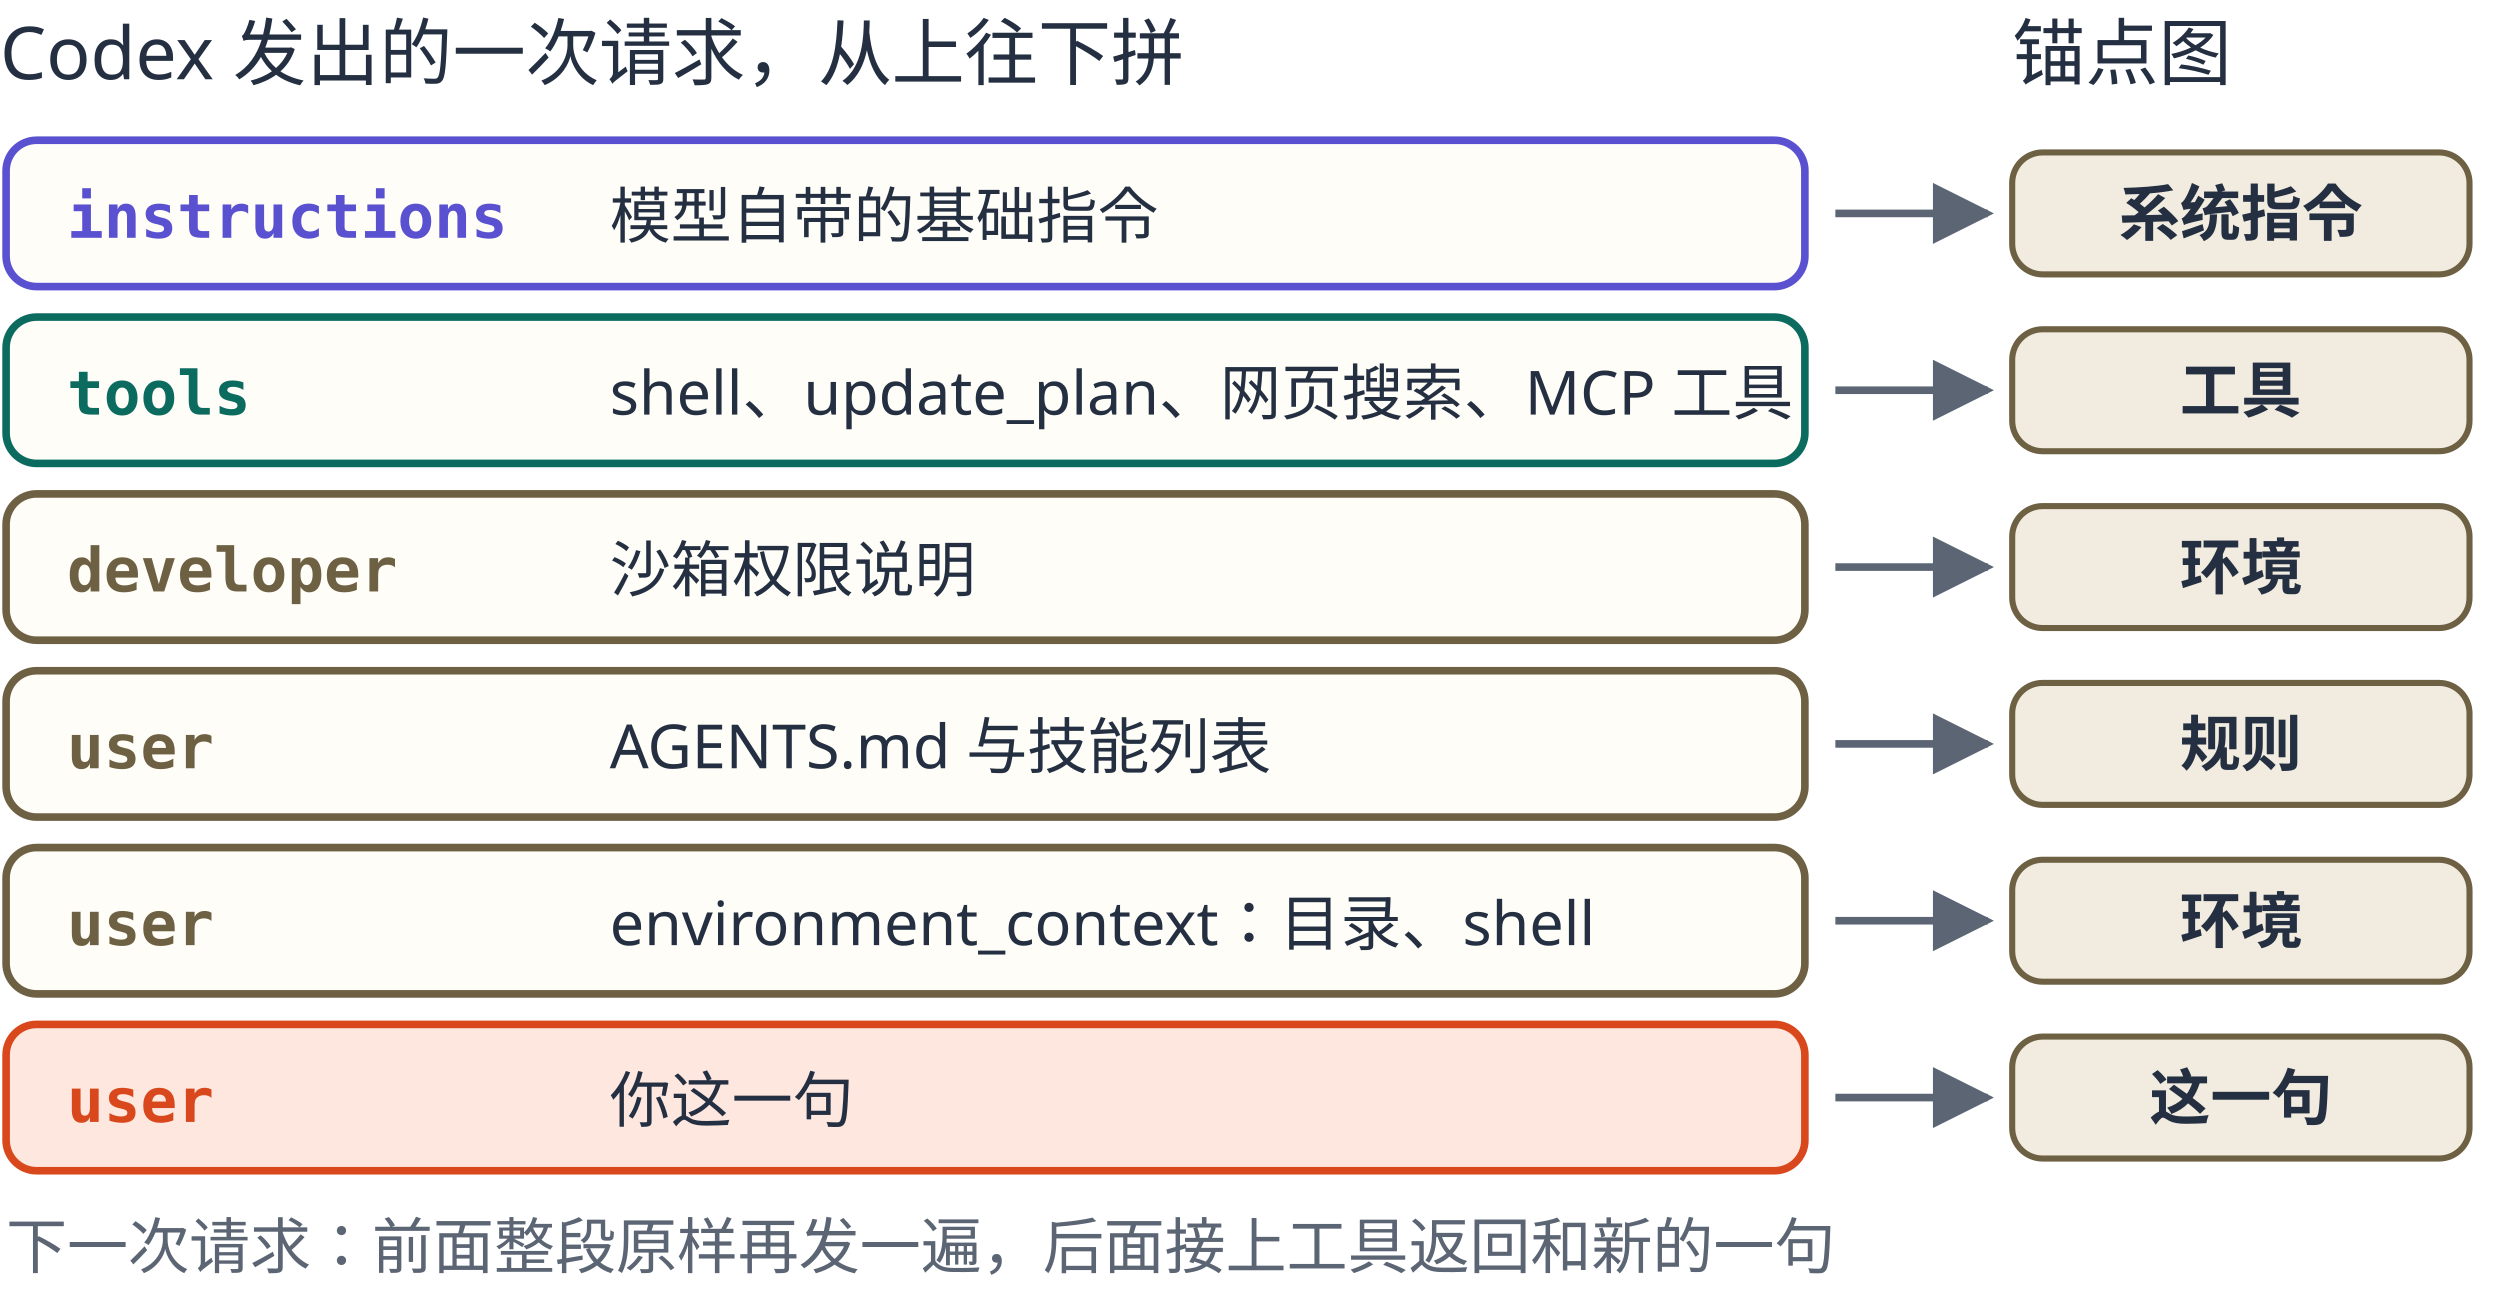
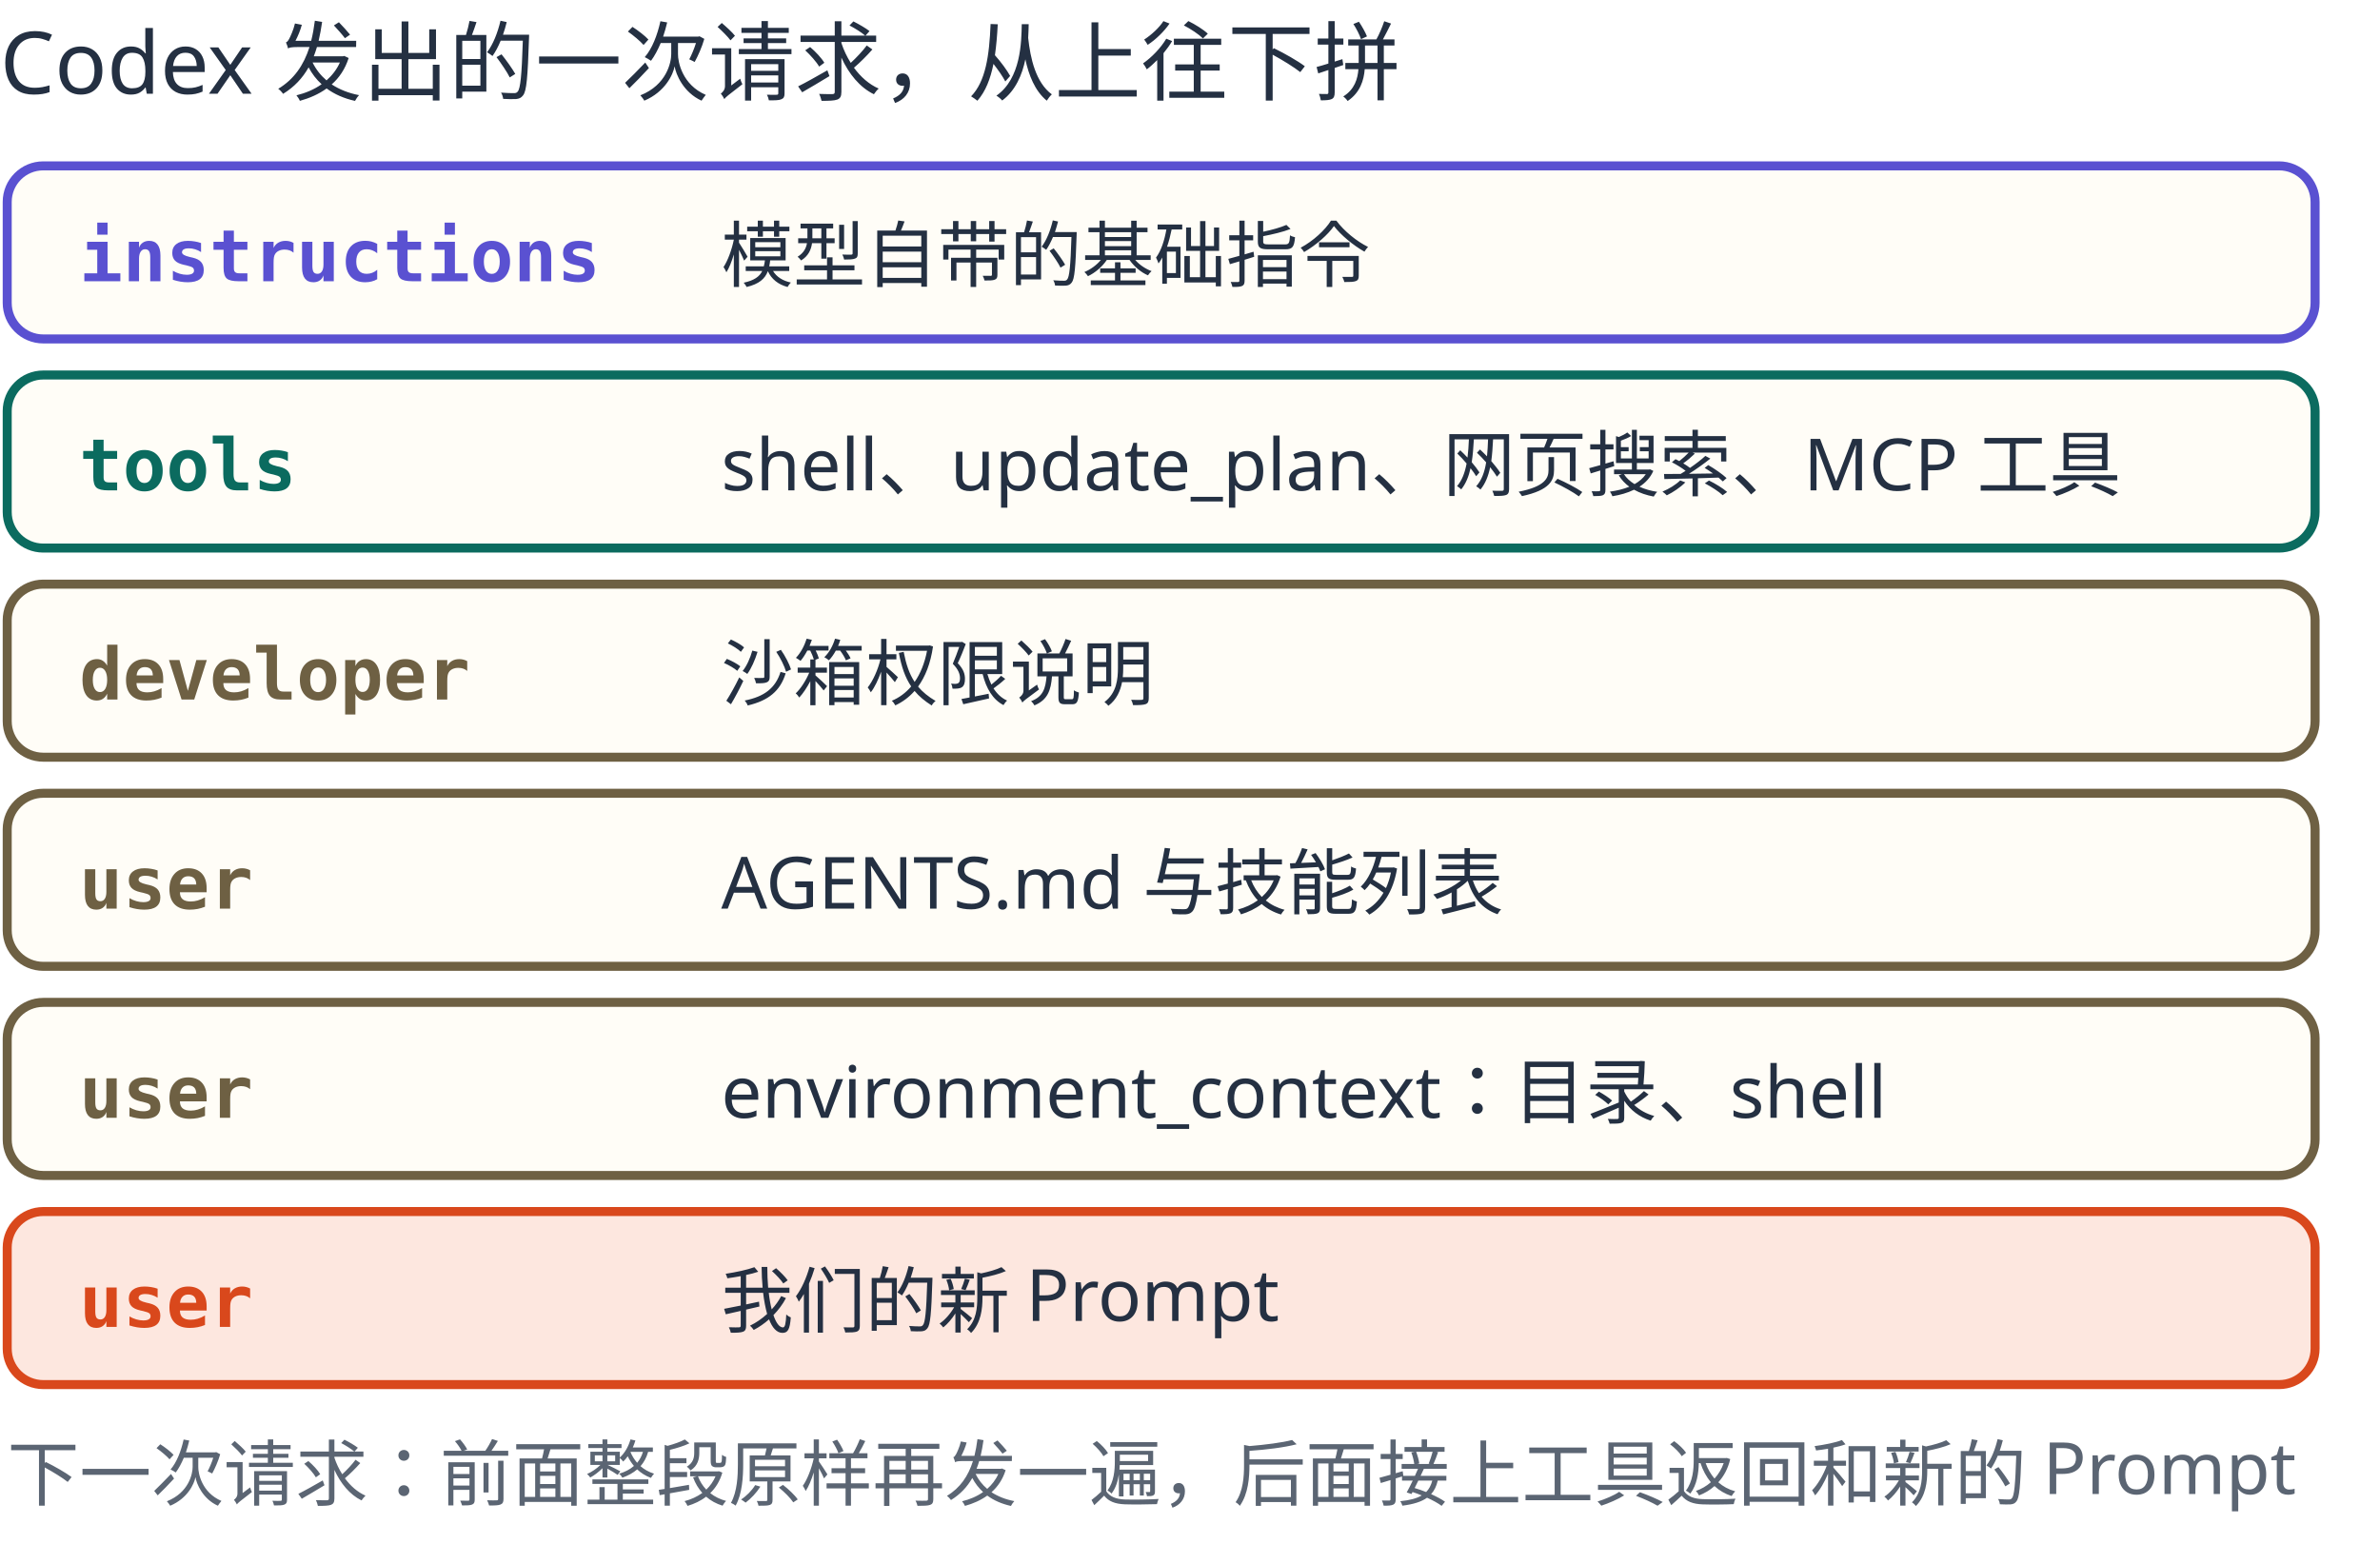
- <svg xmlns="http://www.w3.org/2000/svg" class="lesson-diagram" viewBox="0 0 820 428" width="820" height="428">
+ <svg xmlns="http://www.w3.org/2000/svg" class="lesson-diagram" viewBox="0 0 660 428" width="660" height="428">
  <defs>
-     <marker id="rd-arrow" viewBox="0 0 10 10" refX="9" refY="5" markerWidth="8" markerHeight="8" orient="auto">
+     <marker id="rd-arrow-openai-codex-request" viewBox="0 0 10 10" refX="9" refY="5" markerWidth="8" markerHeight="8" orient="auto">
      <path d="M0 0L10 5L0 10z" fill="#5B6573" />
    </marker>
  </defs>
  <text x="0" y="26" style="font-family:'Course Title','Course Sans',sans-serif" font-size="24" font-weight="400" fill="#243042" text-anchor="start">Codex 发出的一次请求，从上往下拼</text>
-   <text x="660" y="26" style="font-family:'Course Title','Course Sans',sans-serif" font-size="24" font-weight="400" fill="#243042" text-anchor="start">锚点图</text>
-   <rect x="2" y="46" width="590" height="48" rx="10" fill="#FFFDF7" stroke="#5A51D1" stroke-width="2.5" filter="url(#p-rough)" />
+   <rect x="2" y="46" width="640" height="48" rx="10" fill="#FFFDF7" stroke="#5A51D1" stroke-width="2.5" filter="url(#p-rough)" />
  <text x="22" y="78" style="font-family:'Course Mono',monospace" font-size="20" font-weight="700" fill="#5A51D1" text-anchor="start">instructions</text>
  <text x="200" y="78" style="font-family:'Course Sans',sans-serif" font-size="20" font-weight="400" fill="#243042" text-anchor="start">模型自带的基础指令</text>
-   <path d="M602 70L652 70" stroke="#5B6573" stroke-width="2.5" fill="none" marker-end="url(#rd-arrow)" />
-   <rect x="660" y="50" width="150" height="40" rx="10" fill="#F1ECDF" stroke="#6E6043" stroke-width="2" filter="url(#p-rough)" />
-   <text x="735.0" y="77.2" style="font-family:'Course Sans',sans-serif" font-size="20" font-weight="700" fill="#243042" text-anchor="middle">系统指令</text>
-   <rect x="2" y="104" width="590" height="48" rx="10" fill="#FFFDF7" stroke="#0B6B5F" stroke-width="2.5" filter="url(#p-rough)" />
+   <rect x="2" y="104" width="640" height="48" rx="10" fill="#FFFDF7" stroke="#0B6B5F" stroke-width="2.5" filter="url(#p-rough)" />
  <text x="22" y="136" style="font-family:'Course Mono',monospace" font-size="20" font-weight="700" fill="#0B6B5F" text-anchor="start">tools</text>
  <text x="200" y="136" style="font-family:'Course Sans',sans-serif" font-size="20" font-weight="400" fill="#243042" text-anchor="start">shell、update_plan、网页搜索、MCP 工具</text>
-   <path d="M602 128L652 128" stroke="#5B6573" stroke-width="2.5" fill="none" marker-end="url(#rd-arrow)" />
-   <rect x="660" y="108" width="150" height="40" rx="10" fill="#F1ECDF" stroke="#6E6043" stroke-width="2" filter="url(#p-rough)" />
-   <text x="735.0" y="135.2" style="font-family:'Course Sans',sans-serif" font-size="20" font-weight="700" fill="#243042" text-anchor="middle">工具</text>
-   <rect x="2" y="162" width="590" height="48" rx="10" fill="#FFFDF7" stroke="#6E6043" stroke-width="2.5" filter="url(#p-rough)" />
+   <rect x="2" y="162" width="640" height="48" rx="10" fill="#FFFDF7" stroke="#6E6043" stroke-width="2.5" filter="url(#p-rough)" />
  <text x="22" y="194" style="font-family:'Course Mono',monospace" font-size="20" font-weight="700" fill="#6E6043" text-anchor="start">developer</text>
  <text x="200" y="194" style="font-family:'Course Sans',sans-serif" font-size="20" font-weight="400" fill="#243042" text-anchor="start">沙箱权限说明</text>
-   <path d="M602 186L652 186" stroke="#5B6573" stroke-width="2.5" fill="none" marker-end="url(#rd-arrow)" />
-   <rect x="660" y="166" width="150" height="40" rx="10" fill="#F1ECDF" stroke="#6E6043" stroke-width="2" filter="url(#p-rough)" />
-   <text x="735.0" y="193.2" style="font-family:'Course Sans',sans-serif" font-size="20" font-weight="700" fill="#243042" text-anchor="middle">环境</text>
-   <rect x="2" y="220" width="590" height="48" rx="10" fill="#FFFDF7" stroke="#6E6043" stroke-width="2.5" filter="url(#p-rough)" />
+   <rect x="2" y="220" width="640" height="48" rx="10" fill="#FFFDF7" stroke="#6E6043" stroke-width="2.5" filter="url(#p-rough)" />
  <text x="22" y="252" style="font-family:'Course Mono',monospace" font-size="20" font-weight="700" fill="#6E6043" text-anchor="start">user</text>
  <text x="200" y="252" style="font-family:'Course Sans',sans-serif" font-size="20" font-weight="400" fill="#243042" text-anchor="start">AGENTS.md 与技能列表</text>
-   <path d="M602 244L652 244" stroke="#5B6573" stroke-width="2.5" fill="none" marker-end="url(#rd-arrow)" />
-   <rect x="660" y="224" width="150" height="40" rx="10" fill="#F1ECDF" stroke="#6E6043" stroke-width="2" filter="url(#p-rough)" />
-   <text x="735.0" y="251.2" style="font-family:'Course Sans',sans-serif" font-size="20" font-weight="700" fill="#243042" text-anchor="middle">规则</text>
-   <rect x="2" y="278" width="590" height="48" rx="10" fill="#FFFDF7" stroke="#6E6043" stroke-width="2.5" filter="url(#p-rough)" />
+   <rect x="2" y="278" width="640" height="48" rx="10" fill="#FFFDF7" stroke="#6E6043" stroke-width="2.5" filter="url(#p-rough)" />
  <text x="22" y="310" style="font-family:'Course Mono',monospace" font-size="20" font-weight="700" fill="#6E6043" text-anchor="start">user</text>
  <text x="200" y="310" style="font-family:'Course Sans',sans-serif" font-size="20" font-weight="400" fill="#243042" text-anchor="start">environment_context：目录、shell</text>
-   <path d="M602 302L652 302" stroke="#5B6573" stroke-width="2.5" fill="none" marker-end="url(#rd-arrow)" />
-   <rect x="660" y="282" width="150" height="40" rx="10" fill="#F1ECDF" stroke="#6E6043" stroke-width="2" filter="url(#p-rough)" />
-   <text x="735.0" y="309.2" style="font-family:'Course Sans',sans-serif" font-size="20" font-weight="700" fill="#243042" text-anchor="middle">环境</text>
-   <rect x="2" y="336" width="590" height="48" rx="10" fill="#FDE7DF" stroke="#D9481C" stroke-width="2.5" filter="url(#p-rough)" />
+   <rect x="2" y="336" width="640" height="48" rx="10" fill="#FDE7DF" stroke="#D9481C" stroke-width="2.5" filter="url(#p-rough)" />
  <text x="22" y="368" style="font-family:'Course Mono',monospace" font-size="20" font-weight="700" fill="#D9481C" text-anchor="start">user</text>
-   <text x="200" y="368" style="font-family:'Course Sans',sans-serif" font-size="20" font-weight="400" fill="#243042" text-anchor="start">你这一句</text>
-   <path d="M602 360L652 360" stroke="#5B6573" stroke-width="2.5" fill="none" marker-end="url(#rd-arrow)" />
-   <rect x="660" y="340" width="150" height="40" rx="10" fill="#F1ECDF" stroke="#6E6043" stroke-width="2" filter="url(#p-rough)" />
-   <text x="735.0" y="367.2" style="font-family:'Course Sans',sans-serif" font-size="20" font-weight="700" fill="#243042" text-anchor="middle">这一句</text>
-   <text x="2" y="416" style="font-family:'Course Sans',sans-serif" font-size="20" font-weight="400" fill="#5B6573" text-anchor="start">下一次请求：前面整段原样再发一遍，后面接上工具返回和新的一句</text>
+   <text x="200" y="368" style="font-family:'Course Sans',sans-serif" font-size="20" font-weight="400" fill="#243042" text-anchor="start">我们的新 Prompt</text>
+   <text x="2" y="416" style="font-family:'Course Sans',sans-serif" font-size="20" font-weight="400" fill="#5B6573" text-anchor="start">下一次请求：前面整段原样再发一遍，后面接上工具返回和新的 Prompt</text>
</svg>
